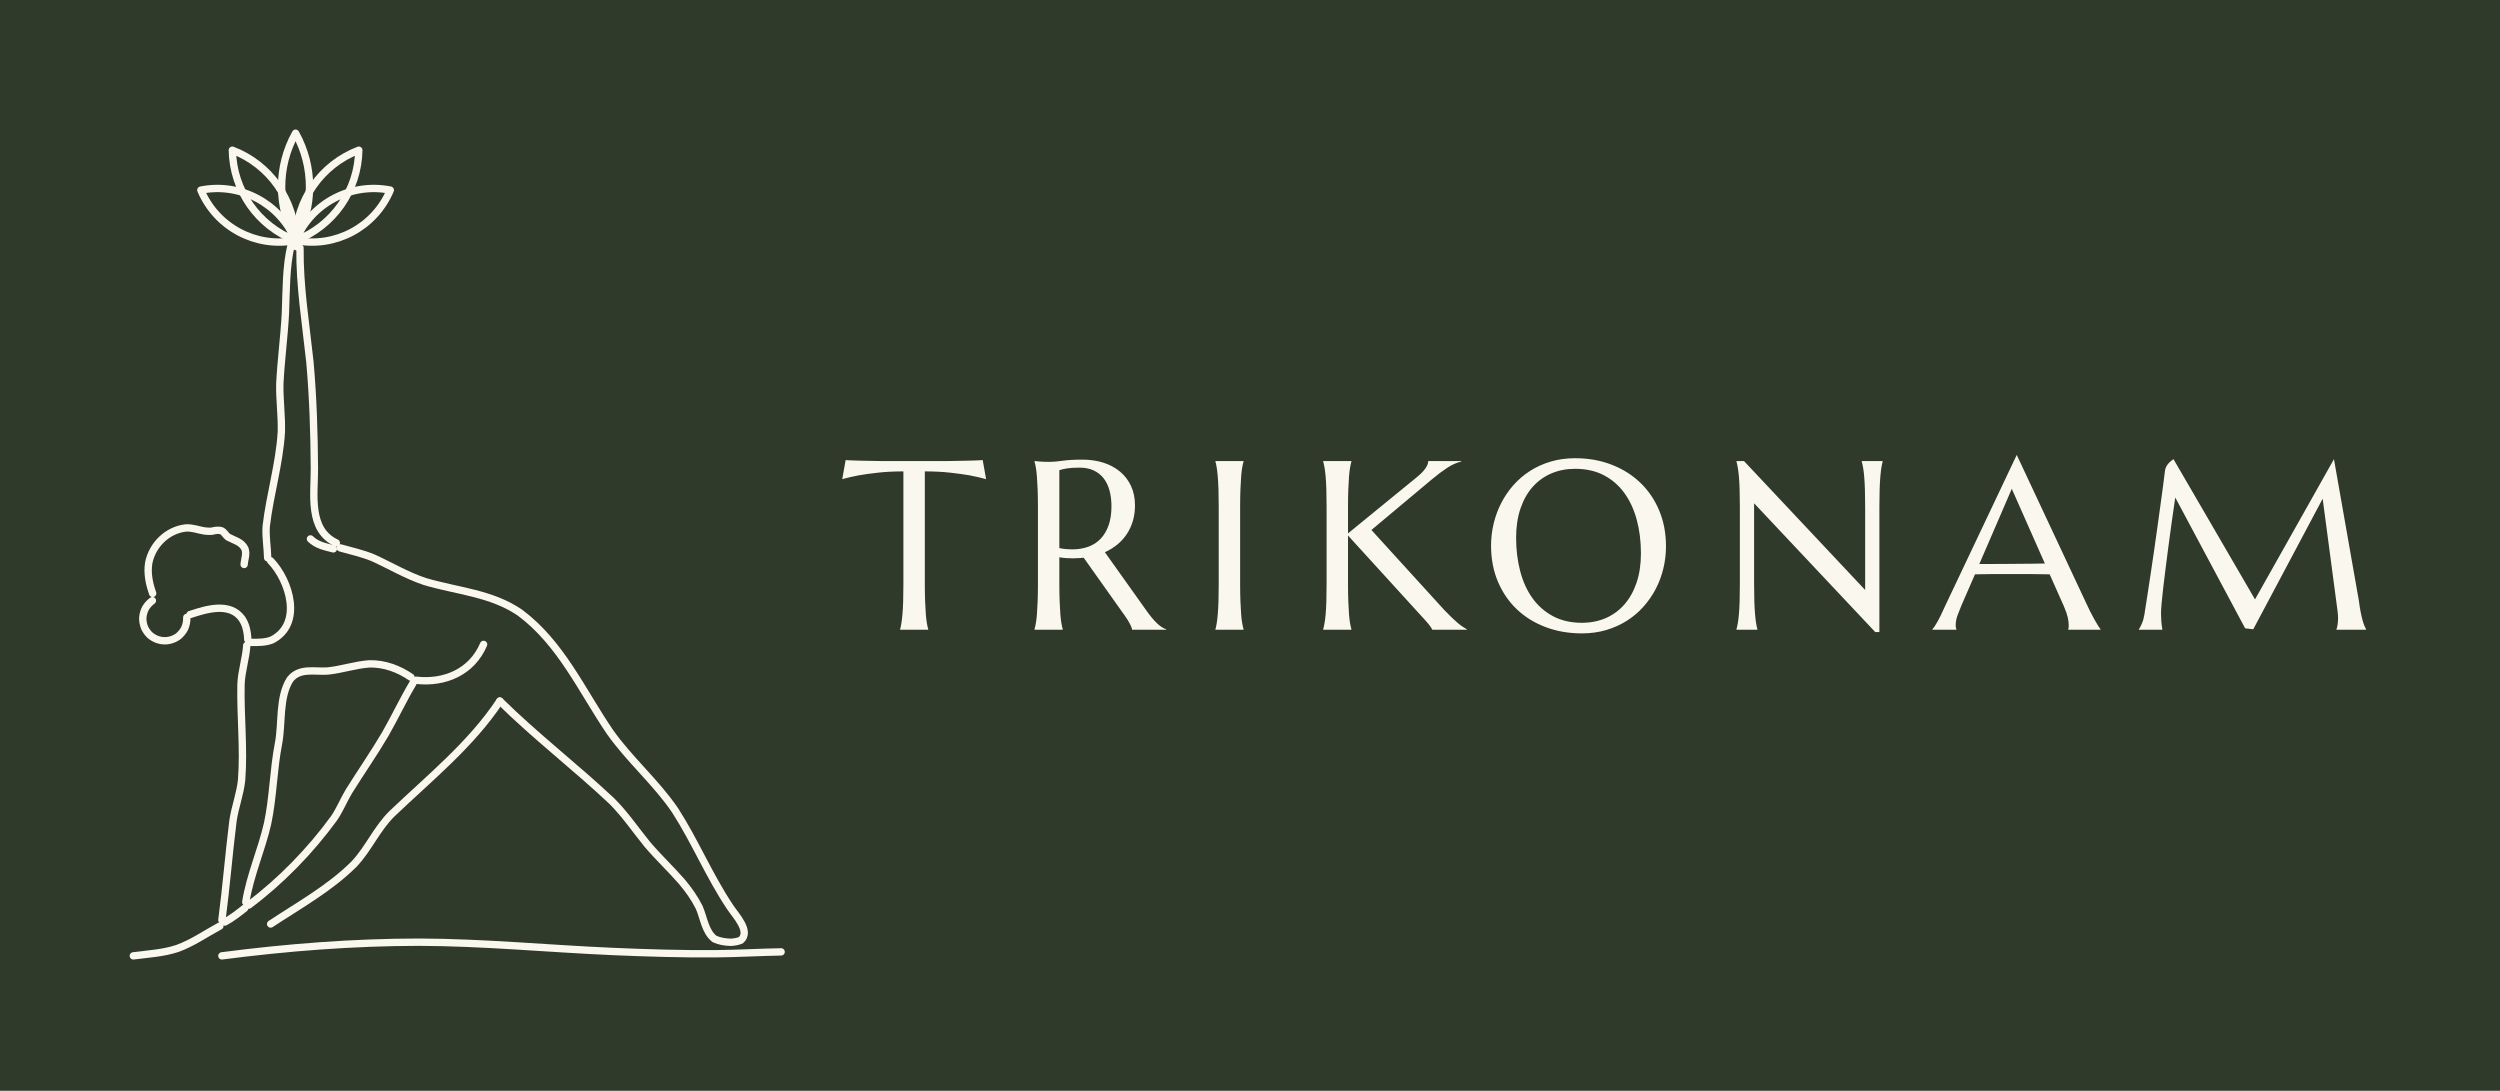
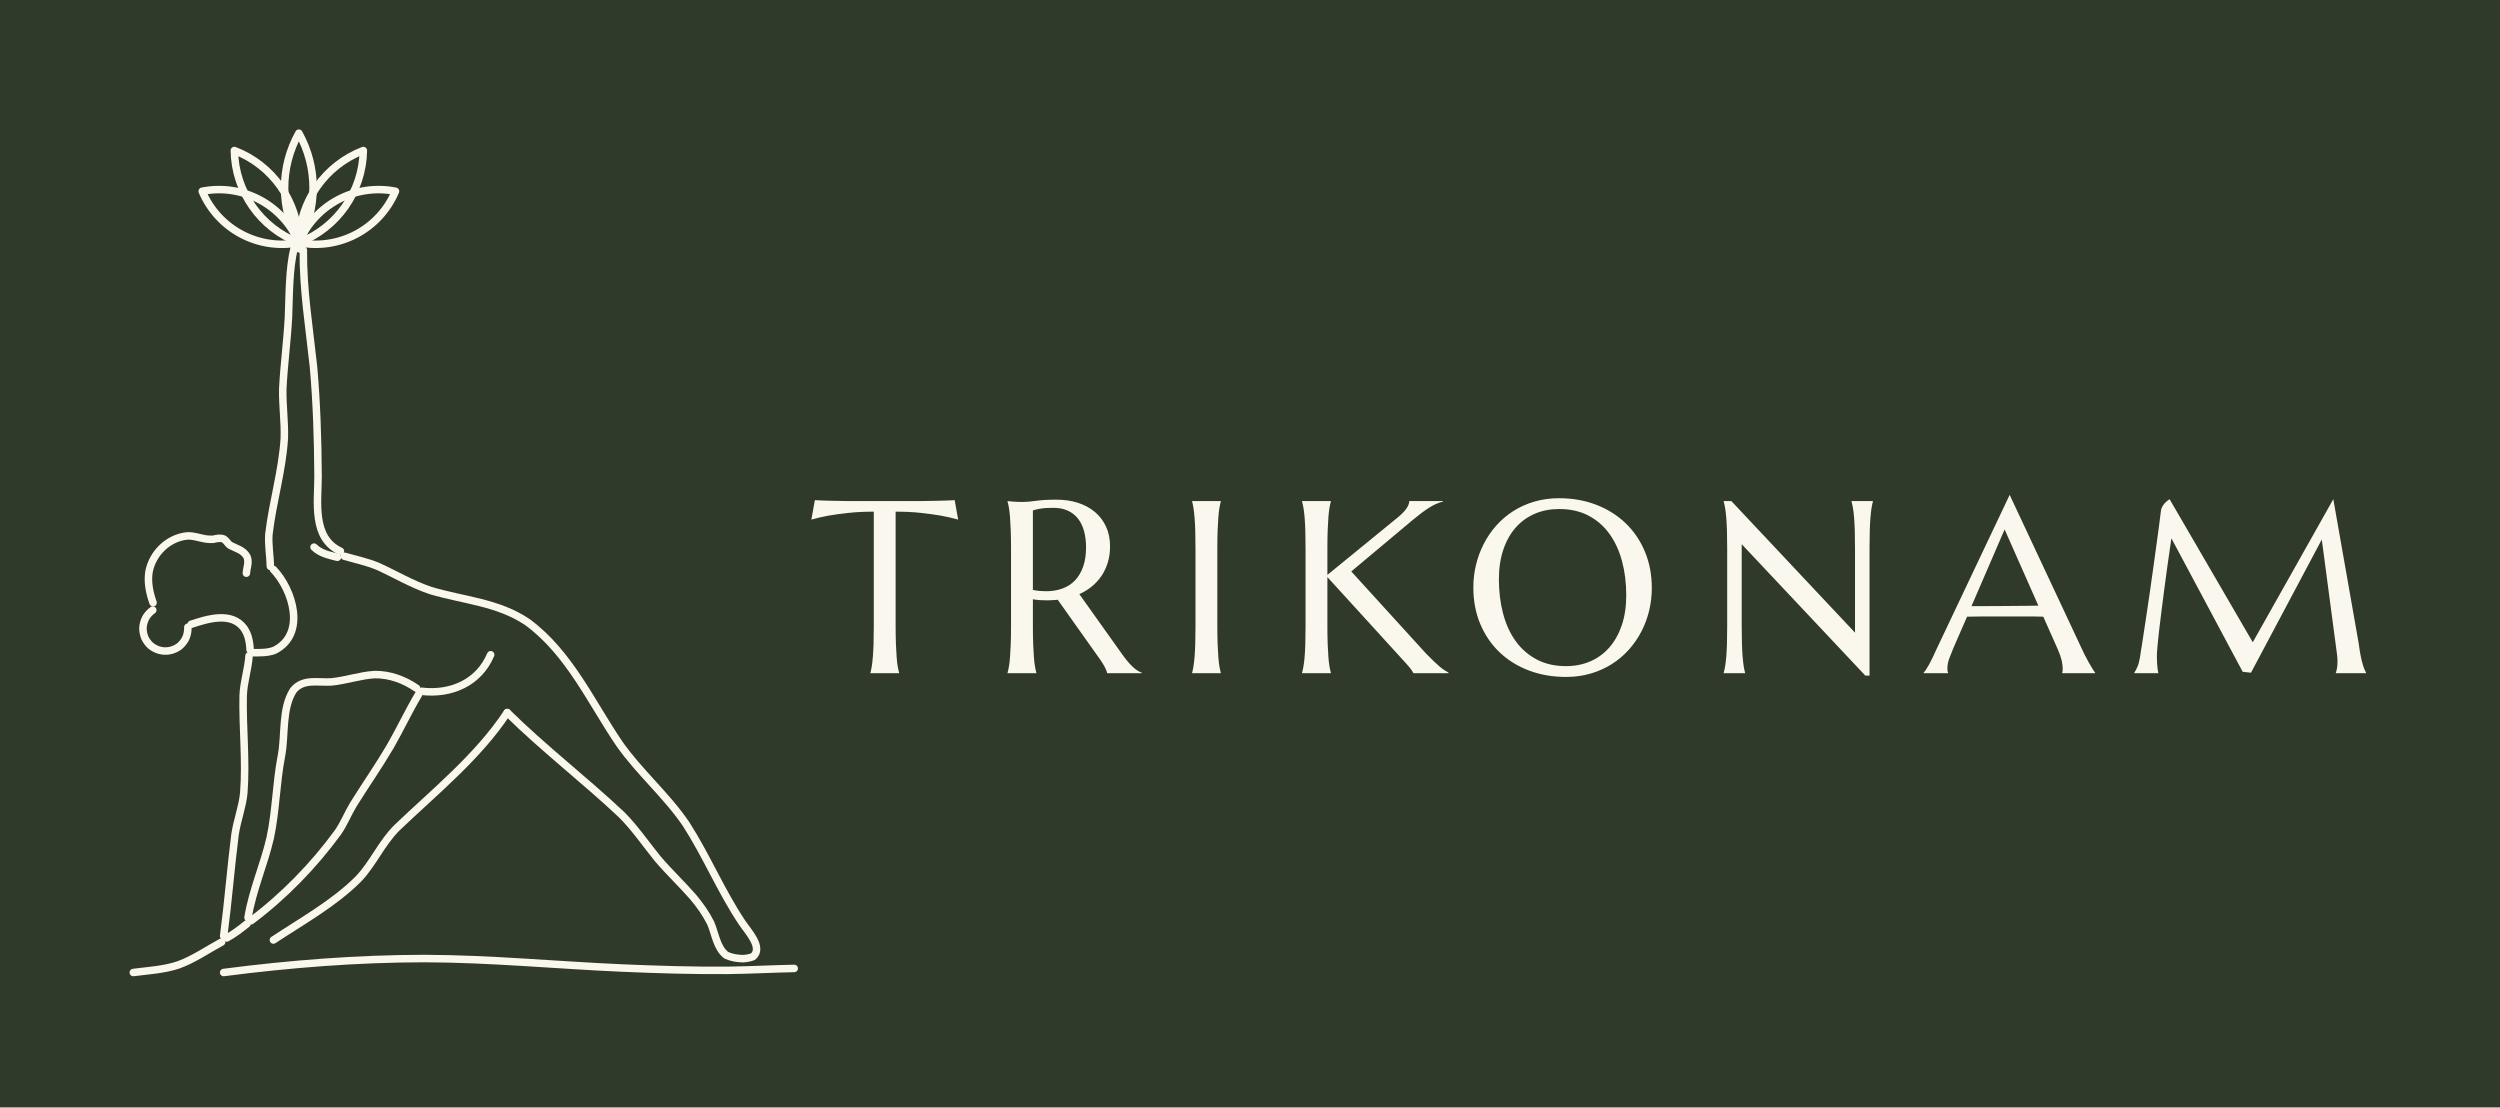
- <svg xmlns="http://www.w3.org/2000/svg" viewBox="-182.277 -182.277 3402.501 1484.554">
-   <rect x="-182.277" y="-182.277" width="3402.501" height="1484.554" fill="#2F3A2A" />
+ <svg xmlns="http://www.w3.org/2000/svg" viewBox="-178.659 -178.659 3334.965 1477.318">
+   <rect x="-178.659" y="-178.659" width="3334.965" height="1477.318" fill="#2F3A2A" />
  <g transform="translate(0.00,0.00) scale(1)" color="#FAF7EF">
    <g fill="none" stroke="currentColor" stroke-width="10.0" stroke-linecap="round" stroke-linejoin="round">
      <path d="M280.87,563.39C295.81,567.61 310.71,570.86 325.14,576.74C348.90,587.51 371.08,600.89 395.96,609.17C440.09,622.29 486.07,624.78 525.20,651.42C581.07,692.81 609.60,757.63 647.71,813.70C674.50,851.78 710.42,882.18 736.61,920.72C764.03,963.44 783.18,1010.24 811.54,1052.52C818.81,1063.49 840.01,1085.54 825.87,1097.48C821.24,1099.27 817.25,1099.89 812.28,1100.20C804.29,1099.88 797.47,1098.92 790.16,1095.62C777.30,1085.62 775.59,1066.93 769.31,1052.59C762.94,1039.90 755.00,1028.77 745.90,1017.89C730.64,1000.40 713.69,984.50 698.67,966.81C682.68,947.19 668.54,926.13 650.60,908.18C600.95,861.45 546.65,819.87 498.00,771.87" />
      <path d="M498.00,771.87C459.03,830.83 401.92,876.74 351.32,925.10C330.38,945.68 319.49,972.71 299.54,993.78C266.56,1026.70 224.66,1049.77 186.07,1075.31" />
      <path d="M377.03,739.44C360.48,728.05 341.08,720.88 320.84,721.22C301.53,722.47 282.92,729.04 263.65,730.98C245.60,732.17 225.44,726.12 212.53,742.39C196.99,766.84 202.11,802.15 196.75,829.73C189.78,865.69 189.46,903.01 181.91,938.57C173.69,974.51 158.02,1009.15 152.21,1045.51" />
      <path d="M379.73,747.57C366.24,770.26 355.10,794.15 341.99,817.01C326.42,843.49 308.82,868.66 292.60,894.72C285.39,906.71 280.27,919.84 272.33,931.40C240.20,975.51 199.97,1016.91 156.28,1049.58" />
      <path d="M153.57,696.11C152.43,713.95 146.43,730.93 145.73,749.02C144.79,792.70 149.90,835.33 146.56,879.09C144.70,897.93 137.68,915.74 134.88,934.43C129.17,979.49 125.70,1024.82 119.71,1069.89" />
      <path d="M475.89,694.75C460.06,732.18 422.83,748.13 383.80,743.51" />
      <path d="M240.24,551.20C249.04,559.80 259.93,561.73 271.39,564.74" />
      <path d="M150.86,1053.64C142.25,1060.51 133.49,1067.35 123.77,1072.60" />
      <path d="M182.01,576.93C181.70,562.56 179.00,548.22 180.06,533.85C185.10,490.79 197.90,449.63 200.62,406.05C201.32,384.09 198.12,362.19 198.55,340.24C200.11,308.16 204.51,276.21 206.16,244.14C207.40,213.85 206.79,180.52 214.00,151.00L226.00,155.00C225.46,207.59 233.90,258.18 239.49,310.20C243.82,358.73 245.33,407.71 245.61,456.45C245.66,490.78 237.23,538.95 275.45,556.61" />
      <path d="M25.52,625.36C20.79,612.09 17.84,597.86 20.15,583.80C24.96,559.24 45.63,538.88 70.86,536.27C79.79,535.73 87.55,539.09 96.20,540.37C99.27,540.70 102.49,540.94 105.57,540.78C110.46,539.75 114.73,538.48 119.60,540.29C123.26,542.36 124.81,546.09 128.05,548.62C136.50,553.21 146.08,554.90 150.96,564.28C153.83,571.77 150.47,578.44 150.00,585.97" />
      <path d="M71.93,658.01C72.10,663.33 71.18,668.11 69.04,672.99C66.80,677.26 64.02,680.70 60.30,683.77C48.20,692.43 32.91,691.74 21.64,682.04C18.74,679.16 16.53,676.10 14.70,672.45C12.86,667.99 12.00,663.65 12.02,658.82C12.38,654.00 13.58,649.74 15.77,645.44C18.26,641.31 21.24,638.04 25.14,635.19" />
      <path d="M76.37,654.12C98.36,646.85 130.34,636.89 146.85,659.50C149.20,663.02 150.99,666.76 152.28,670.80C153.84,676.42 154.82,682.14 154.92,687.98" />
      <path d="M186.07,580.99C212.06,608.09 230.32,667.31 187.53,688.83C178.49,692.32 168.53,692.05 158.98,692.04" />
      <path d="M880.82,1113.23C851.13,1113.76 821.48,1115.49 791.76,1115.78C745.07,1116.14 698.48,1114.68 651.83,1112.70C563.79,1108.87 475.80,1100.24 387.62,1100.03C297.87,1100.13 208.67,1107.13 119.71,1118.65" />
      <path d="M117.00,1078.02C97.82,1088.36 79.49,1101.31 58.85,1108.67C39.62,1115.02 19.13,1116.06 -0.82,1118.65" />
      <path d="M220.00,145.00A149.74,149.74 0 0 0 220.00,-1.00A149.74,149.74 0 0 0 220.00,145.00" />
      <path d="M220.00,145.00A133.78,133.78 0 0 0 306.04,22.13A133.78,133.78 0 0 0 220.00,145.00" />
      <path d="M220.00,145.00A133.78,133.78 0 0 0 133.96,22.13A133.78,133.78 0 0 0 220.00,145.00" />
      <path d="M220.00,145.00A115.48,115.48 0 0 0 348.91,76.46A115.48,115.48 0 0 0 220.00,145.00" />
      <path d="M220.00,145.00A115.48,115.48 0 0 0 91.09,76.46A115.48,115.48 0 0 0 220.00,145.00" />
    </g>
  </g>
-   <g transform="translate(964.00,674.80)">
+   <g transform="translate(903.70,719.40)">
    <path d="M83.26 -215.51Q64.36 -215.51 49.15 -213.83Q33.94 -212.15 22.90 -210.23Q10.09 -207.82 0.00 -204.94L4.64 -230.88Q6.56 -230.72 10.41 -230.56Q14.25 -230.40 18.97 -230.24Q23.70 -230.08 28.90 -230.00Q34.10 -229.92 38.75 -229.84Q43.39 -229.76 46.99 -229.68Q50.60 -229.60 52.20 -229.60H143.62Q145.22 -229.60 148.82 -229.68Q152.43 -229.76 157.07 -229.84Q161.71 -229.92 166.92 -230.00Q172.12 -230.08 176.84 -230.24Q181.57 -230.40 185.41 -230.56Q189.25 -230.72 191.17 -230.88L195.82 -204.94Q185.57 -207.82 172.76 -210.23Q161.71 -212.15 146.50 -213.83Q131.29 -215.51 112.40 -215.51V-62.60Q112.40 -48.99 112.80 -38.83Q113.20 -28.66 113.76 -21.29Q114.32 -13.93 115.20 -8.97Q116.08 -4.00 117.04 -0.64V0.00H78.77V-0.64Q79.74 -4.00 80.54 -8.97Q81.34 -13.93 81.98 -21.29Q82.62 -28.66 82.94 -38.83Q83.26 -48.99 83.26 -62.60ZM295.49 -62.60Q295.49 -48.99 295.89 -38.83Q296.29 -28.66 296.85 -21.29Q297.41 -13.93 298.29 -8.97Q299.17 -4.00 300.14 -0.64V0.00H261.71V-0.64Q262.67 -4.00 263.55 -8.97Q264.43 -13.93 264.99 -21.29Q265.55 -28.66 265.95 -38.75Q266.35 -48.83 266.35 -62.60V-166.84Q266.35 -180.45 265.95 -190.61Q265.55 -200.78 264.99 -208.15Q264.43 -215.51 263.55 -220.55Q262.67 -225.60 261.71 -228.96V-229.60L268.43 -228.96Q271.48 -228.64 275.24 -228.56Q279.00 -228.48 283.00 -228.48Q289.25 -228.48 299.90 -230.00Q310.54 -231.52 327.03 -231.52Q342.41 -231.52 355.45 -227.36Q368.50 -223.20 378.11 -215.19Q387.72 -207.18 393.08 -195.58Q398.44 -183.97 398.44 -169.24Q398.44 -157.71 395.48 -147.86Q392.52 -138.02 387.16 -130.01Q381.79 -122.01 374.27 -115.84Q366.74 -109.68 357.46 -105.51L413.65 -26.58Q417.82 -20.65 421.42 -16.33Q425.02 -12.01 428.30 -8.89Q431.59 -5.76 434.63 -3.76Q437.67 -1.76 440.87 -0.64V0.00H394.60Q394.12 -3.04 391.48 -8.09Q388.84 -13.13 385.32 -18.09L328.64 -97.99Q324.95 -97.67 321.27 -97.43Q317.59 -97.19 313.75 -97.19Q309.26 -97.19 304.70 -97.51Q300.14 -97.83 295.49 -98.63ZM295.49 -111.12Q299.82 -110.16 304.30 -109.76Q308.78 -109.36 312.94 -109.36Q324.95 -109.36 334.88 -112.96Q344.81 -116.56 351.77 -123.93Q358.74 -131.29 362.58 -142.26Q366.42 -153.23 366.42 -167.96Q366.42 -179.97 363.70 -189.73Q360.98 -199.50 355.61 -206.30Q350.25 -213.11 342.08 -216.87Q333.92 -220.63 323.03 -220.63Q311.98 -220.63 305.42 -219.51Q298.85 -218.39 295.49 -217.11ZM507.92 -0.64Q508.88 -4.00 509.68 -8.97Q510.48 -13.93 511.12 -21.29Q511.76 -28.66 512.08 -38.83Q512.40 -48.99 512.40 -62.60V-166.84Q512.40 -180.45 512.08 -190.61Q511.76 -200.78 511.12 -208.23Q510.48 -215.67 509.68 -220.63Q508.88 -225.60 507.92 -228.96V-229.60H546.18V-228.96Q545.22 -225.60 544.34 -220.63Q543.46 -215.67 542.90 -208.23Q542.34 -200.78 541.94 -190.61Q541.54 -180.45 541.54 -166.84V-62.60Q541.54 -48.99 541.94 -38.83Q542.34 -28.66 542.90 -21.29Q543.46 -13.93 544.34 -8.97Q545.22 -4.00 546.18 -0.64V0.00H507.92ZM654.57 -0.64Q655.54 -4.00 656.42 -8.97Q657.30 -13.93 657.94 -21.29Q658.58 -28.66 658.90 -38.83Q659.22 -48.99 659.22 -62.60V-166.84Q659.22 -180.45 658.90 -190.61Q658.58 -200.78 657.94 -208.23Q657.30 -215.67 656.42 -220.63Q655.54 -225.60 654.57 -228.96V-229.60H693.00V-228.96Q692.04 -225.60 691.16 -220.63Q690.28 -215.67 689.72 -208.23Q689.16 -200.78 688.76 -190.61Q688.36 -180.45 688.36 -166.84V-131.13L781.86 -207.50Q797.55 -220.31 797.55 -229.60H842.55V-228.96Q833.10 -226.72 823.41 -220.39Q813.73 -214.07 802.84 -204.94L720.22 -135.77L819.65 -26.58Q825.89 -20.17 830.30 -15.93Q834.70 -11.69 838.06 -8.89Q841.42 -6.08 844.23 -4.24Q847.03 -2.40 850.07 -0.64V0.00H803.16Q802.52 -1.44 801.00 -3.68Q799.48 -5.92 797.47 -8.33Q795.47 -10.73 793.15 -13.29Q790.83 -15.85 788.75 -18.09L688.36 -128.25V-62.60Q688.36 -48.99 688.76 -38.83Q689.16 -28.66 689.72 -21.29Q690.28 -13.93 691.16 -8.97Q692.04 -4.00 693.00 -0.64V0.00H654.57ZM997.53 -233.44Q1024.27 -233.44 1046.92 -224.72Q1069.58 -215.99 1086.07 -200.22Q1102.56 -184.45 1111.85 -162.35Q1121.13 -140.26 1121.13 -113.52Q1121.13 -98.31 1117.61 -83.58Q1114.09 -68.85 1107.28 -55.72Q1100.48 -42.59 1090.55 -31.46Q1080.63 -20.33 1067.90 -12.25Q1055.17 -4.16 1039.80 0.40Q1024.43 4.96 1006.65 4.96Q979.92 4.96 957.26 -3.60Q934.60 -12.17 918.11 -27.86Q901.62 -43.55 892.33 -65.57Q883.05 -87.58 883.05 -114.48Q883.05 -129.69 886.57 -144.42Q890.09 -159.15 896.90 -172.44Q903.70 -185.73 913.55 -196.86Q923.40 -207.98 936.13 -216.15Q948.85 -224.32 964.30 -228.88Q979.76 -233.44 997.53 -233.44ZM1006.65 -9.45Q1024.43 -9.45 1039.16 -15.85Q1053.89 -22.26 1064.53 -34.42Q1075.18 -46.59 1081.11 -64.12Q1087.03 -81.66 1087.03 -103.91Q1087.03 -128.57 1081.35 -149.62Q1075.66 -170.68 1064.45 -186.13Q1053.25 -201.58 1036.52 -210.31Q1019.78 -219.03 997.53 -219.03Q979.76 -219.03 965.03 -212.71Q950.29 -206.38 939.65 -194.38Q929.00 -182.37 923.08 -164.91Q917.15 -147.46 917.15 -125.21Q917.15 -100.71 922.76 -79.50Q928.36 -58.28 939.57 -42.75Q950.78 -27.22 967.59 -18.33Q984.40 -9.45 1006.65 -9.45ZM1227.28 -229.60 1392.20 -54.12V-166.84Q1392.20 -180.45 1391.88 -190.61Q1391.56 -200.78 1390.92 -208.23Q1390.28 -215.67 1389.40 -220.63Q1388.52 -225.60 1387.55 -228.96V-229.60H1416.05V-228.96Q1415.09 -225.60 1414.29 -220.63Q1413.49 -215.67 1412.85 -208.23Q1412.21 -200.78 1411.89 -190.61Q1411.57 -180.45 1411.57 -166.84V3.20H1405.97L1241.05 -172.12V-62.60Q1241.05 -48.99 1241.37 -38.83Q1241.69 -28.66 1242.33 -21.29Q1242.97 -13.93 1243.77 -8.97Q1244.58 -4.00 1245.54 -0.64V0.00H1217.04V-0.64Q1218.00 -4.00 1218.88 -8.97Q1219.76 -13.93 1220.40 -21.29Q1221.04 -28.66 1221.36 -38.83Q1221.68 -48.99 1221.68 -62.60V-166.84Q1221.68 -180.45 1221.36 -190.61Q1221.04 -200.78 1220.40 -208.23Q1219.76 -215.67 1218.88 -220.63Q1218.00 -225.60 1217.04 -228.96V-229.60ZM1668.64 0.00V-0.64Q1668.96 -1.44 1669.12 -3.04Q1669.28 -4.64 1669.28 -5.92Q1669.28 -10.89 1667.92 -16.89Q1666.56 -22.90 1662.71 -31.86L1643.34 -75.41Q1634.37 -75.73 1619.48 -75.73Q1604.59 -75.73 1587.30 -75.73Q1574.65 -75.73 1562.88 -75.73Q1551.12 -75.73 1541.67 -75.41L1523.26 -33.14Q1520.85 -27.22 1518.13 -20.17Q1515.41 -13.13 1515.41 -5.92Q1515.41 -3.84 1515.73 -2.48Q1516.05 -1.12 1516.37 -0.64V0.00H1483.71V-0.64Q1486.59 -3.68 1490.91 -11.45Q1495.24 -19.21 1500.36 -30.90L1598.51 -237.93L1691.85 -38.75Q1694.90 -31.86 1698.18 -25.38Q1701.46 -18.89 1704.34 -13.77Q1707.22 -8.65 1709.47 -5.12Q1711.71 -1.60 1712.51 -0.64V0.00ZM1564.89 -89.50Q1574.17 -89.50 1583.94 -89.58Q1593.71 -89.66 1603.07 -89.74Q1612.44 -89.82 1621.08 -89.90Q1629.73 -89.98 1636.78 -90.14L1591.78 -191.81L1547.59 -89.50ZM1764.77 -0.64Q1766.53 -3.20 1768.77 -8.25Q1771.02 -13.29 1772.30 -20.97Q1774.06 -32.18 1776.22 -46.19Q1778.38 -60.20 1780.70 -75.57Q1783.02 -90.94 1785.35 -107.03Q1787.67 -123.13 1789.83 -138.74Q1791.99 -154.35 1793.99 -168.84Q1795.99 -183.33 1797.60 -195.34Q1799.20 -207.34 1800.24 -216.23Q1801.28 -225.12 1811.84 -232.16L1922.80 -41.31L2030.24 -232.16L2064.18 -39.39Q2065.30 -30.42 2066.58 -24.02Q2067.86 -17.61 2069.14 -13.05Q2070.43 -8.49 2071.63 -5.52Q2072.83 -2.56 2073.95 -0.64V0.00H2033.60V-0.64Q2034.40 -2.40 2035.12 -6.40Q2035.84 -10.41 2035.84 -16.01Q2035.84 -18.09 2035.68 -20.25Q2035.52 -22.42 2035.20 -24.98L2014.87 -178.36L1920.40 -0.64L1909.35 -1.92L1814.25 -179.97Q1808.64 -142.02 1804.48 -109.84Q1802.72 -96.07 1800.96 -82.38Q1799.20 -68.69 1797.84 -56.84Q1796.47 -44.99 1795.67 -35.95Q1794.87 -26.90 1794.87 -22.58Q1794.87 -17.13 1795.19 -12.97Q1795.51 -8.81 1795.83 -5.92Q1796.31 -2.56 1796.79 0.00H1764.77Z" fill="#FAF7EF" />
  </g>
</svg>
